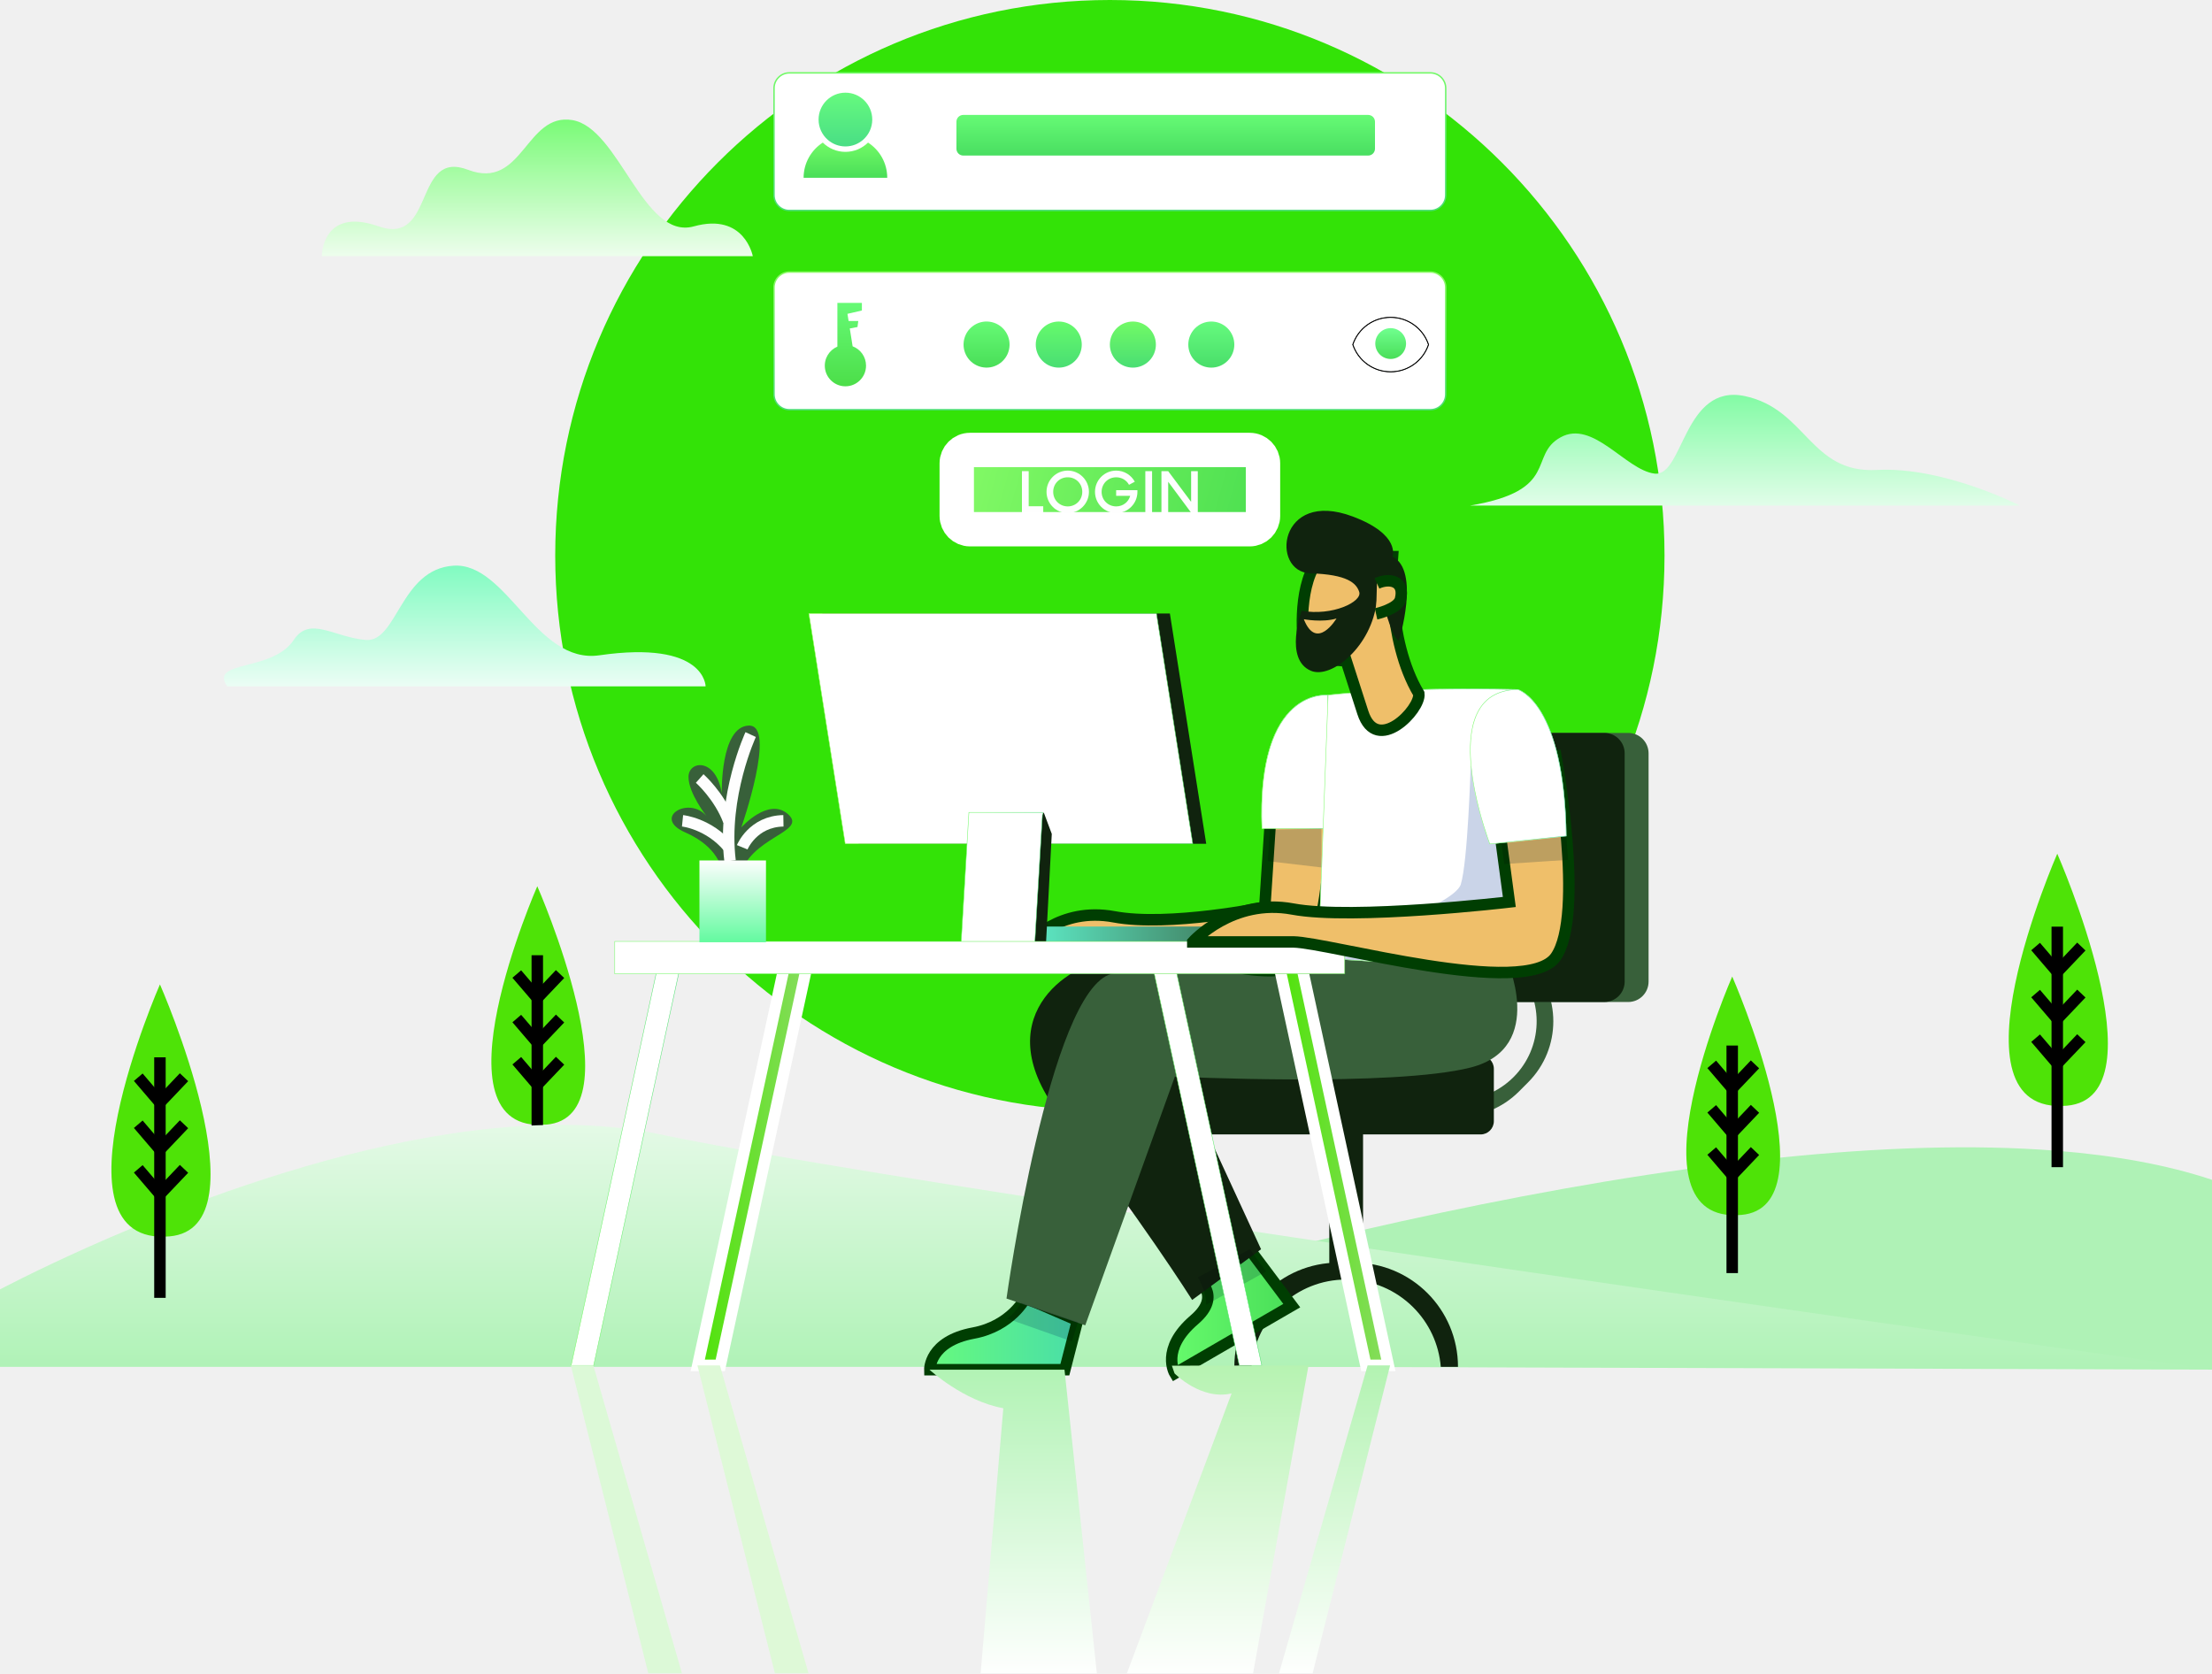
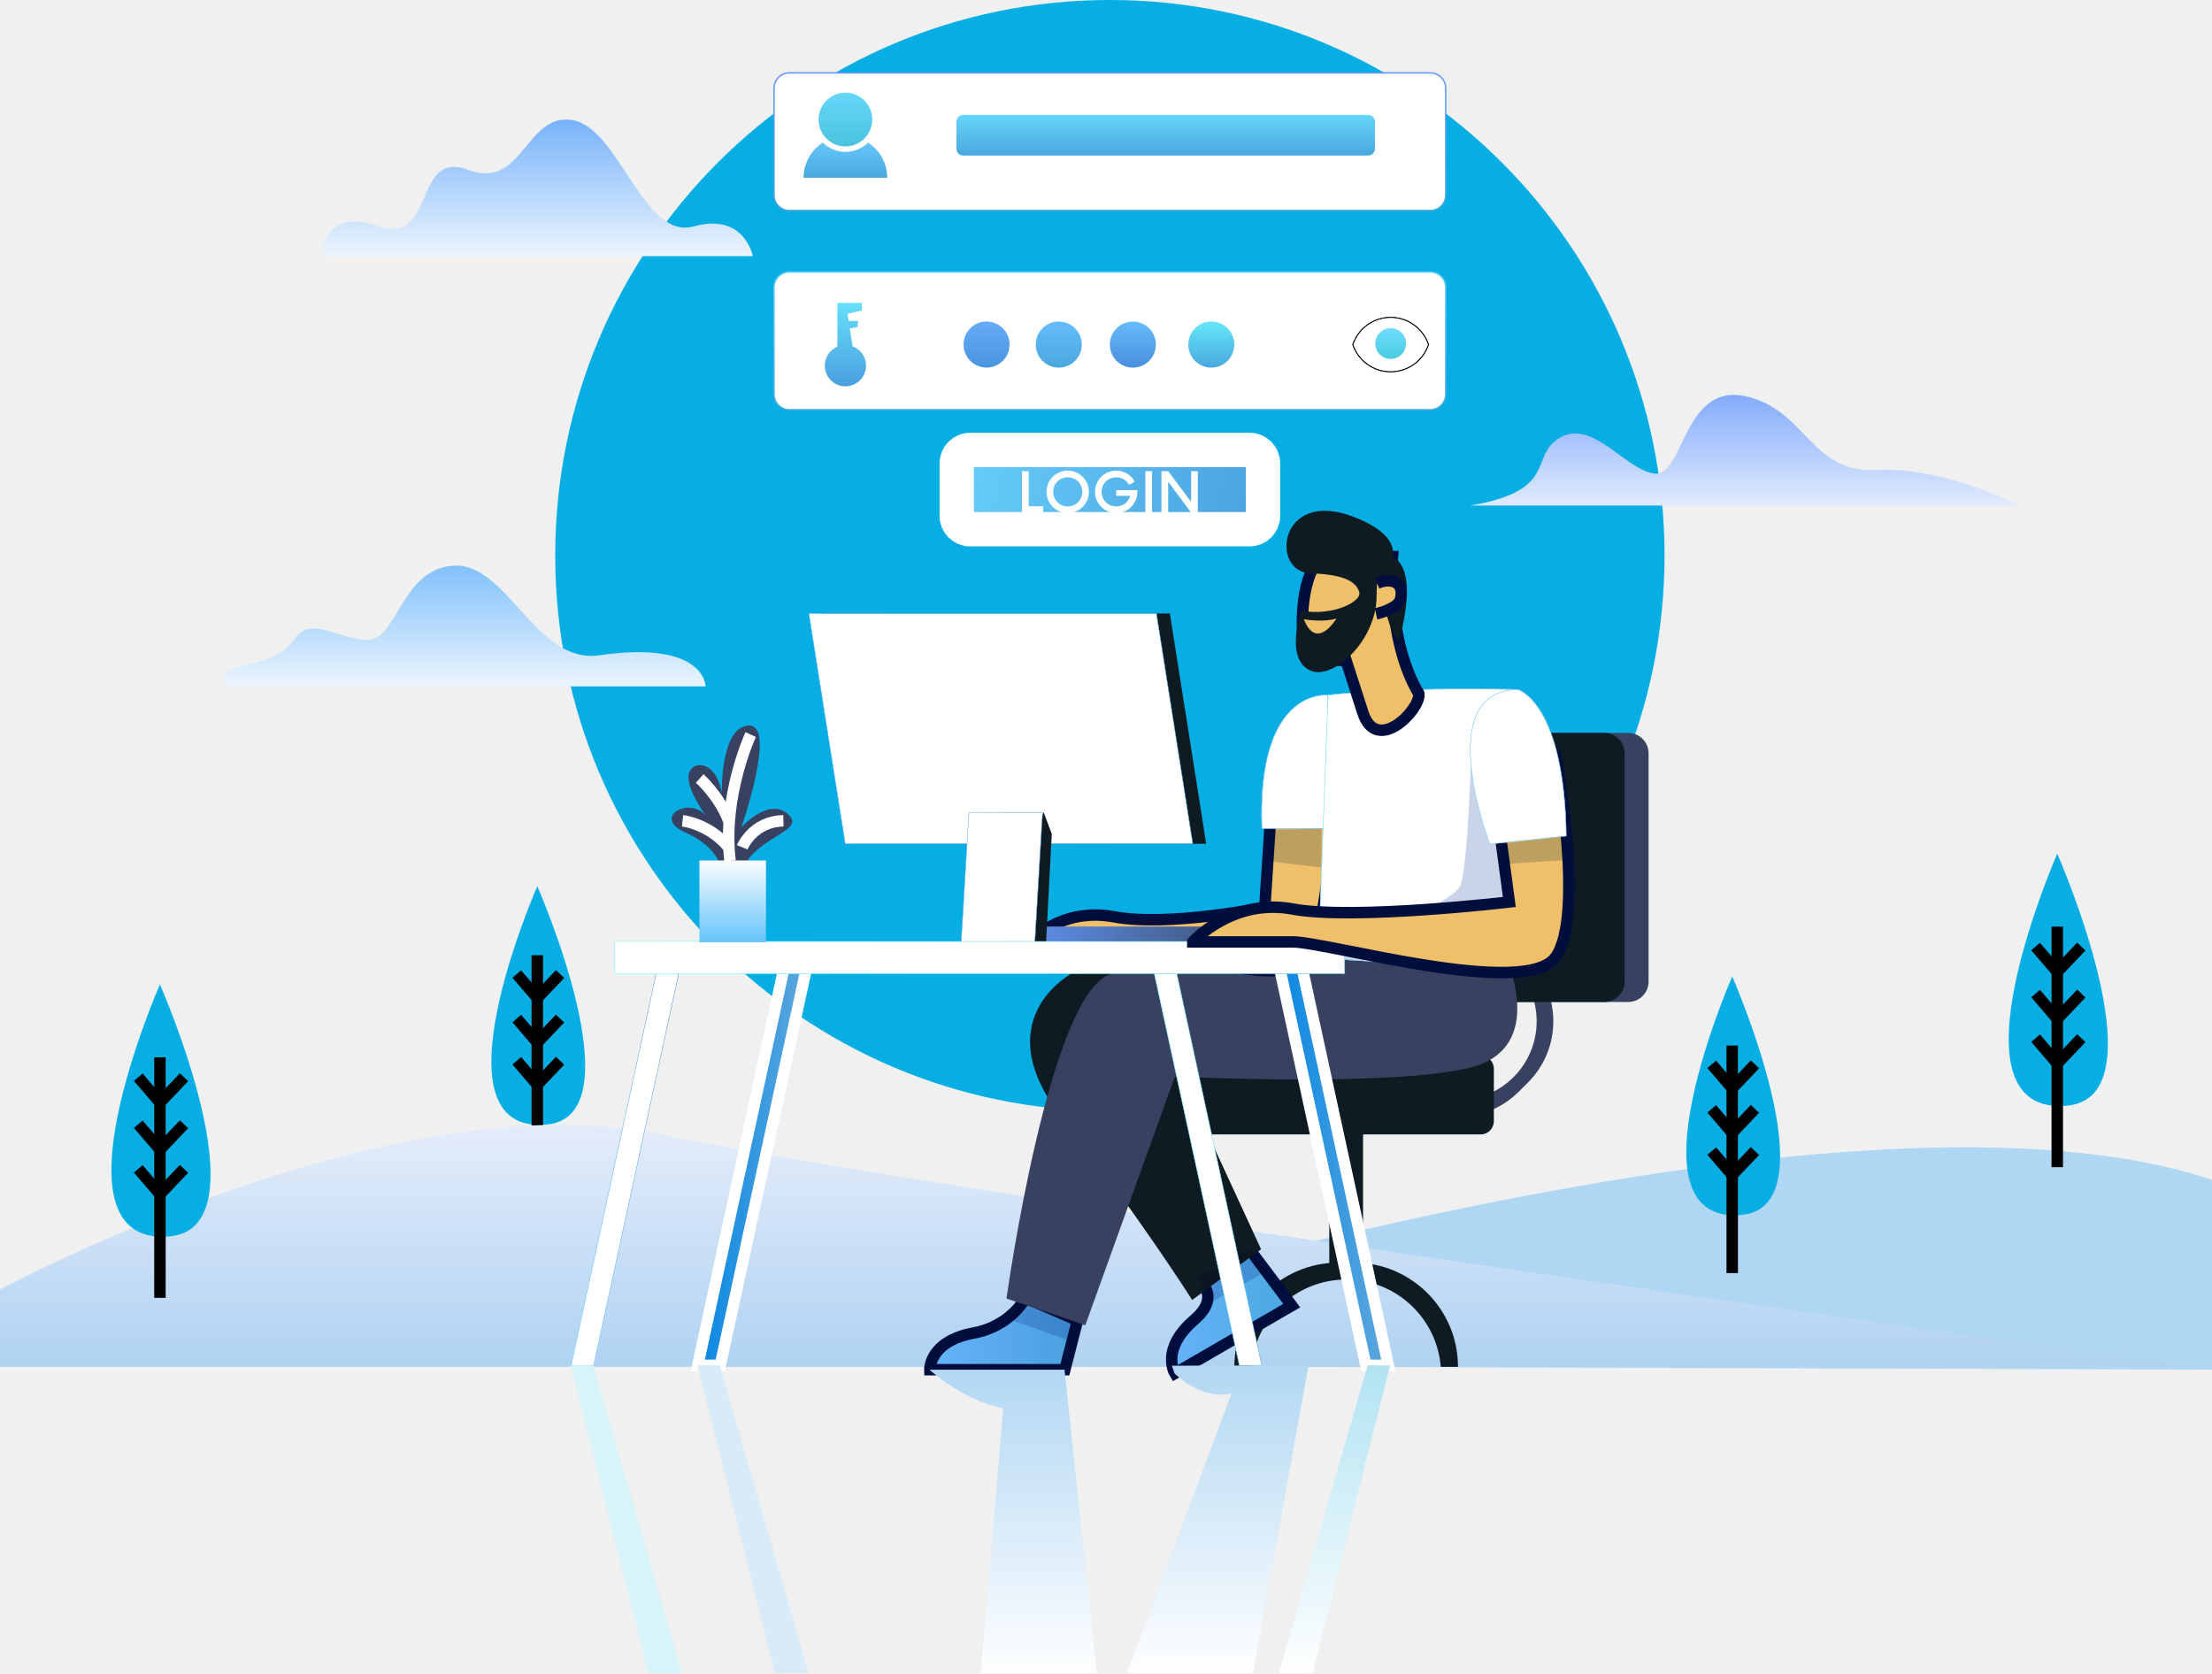
<svg xmlns="http://www.w3.org/2000/svg" width="193" height="146" viewBox="0 0 193 146" fill="none">
  <g clip-path="url(#clip0_127_15)">
-     <path d="M96.837 96.944C123.564 96.944 145.231 75.242 145.231 48.472C145.231 21.702 123.564 0 96.837 0C70.111 0 48.444 21.702 48.444 48.472C48.444 75.242 70.111 96.944 96.837 96.944Z" fill="#33E307" />
-     <path d="M46.879 77.326C46.879 77.326 37.358 99.019 47.674 98.126C55.721 97.429 46.879 77.326 46.879 77.326Z" fill="#4EE307" />
+     <path d="M96.837 96.944C123.564 96.944 145.231 75.242 145.231 48.472C145.231 21.702 123.564 0 96.837 0C70.111 0 48.444 21.702 48.444 48.472C48.444 75.242 70.111 96.944 96.837 96.944Z" fill="#07AEE3" />
+     <path d="M46.879 77.326C46.879 77.326 37.358 99.019 47.674 98.126C55.721 97.429 46.879 77.326 46.879 77.326Z" fill="#07AEE3" />
    <path d="M46.879 83.347V103.201" stroke="black" stroke-miterlimit="10" />
    <path d="M45.09 84.989L46.879 87.079L48.866 84.989" stroke="black" stroke-miterlimit="10" />
    <path d="M45.09 88.871L46.879 90.96L48.866 88.871" stroke="black" stroke-miterlimit="10" />
    <path d="M45.09 92.552L46.879 94.642L48.866 92.552" stroke="black" stroke-miterlimit="10" />
-     <path d="M193 102.941C189.041 101.622 184.478 100.812 179.499 100.412C172.142 99.821 163.878 100.126 155.314 101.009C154.298 101.114 153.279 101.227 152.255 101.347C151.883 101.391 151.511 101.435 151.138 101.482C150.87 101.515 150.601 101.548 150.333 101.582C149.299 101.712 148.262 101.851 147.223 101.996C137.654 103.33 127.952 105.245 118.927 107.314C118.814 107.34 118.701 107.366 118.589 107.392C117.962 107.536 117.339 107.681 116.72 107.826C116.473 107.884 116.227 107.942 115.982 108.001C115.611 108.089 115.241 108.176 114.873 108.264C113.038 108.704 111.239 109.147 109.481 109.59C109.475 109.592 109.47 109.593 109.464 109.594C109.342 109.625 109.219 109.656 109.097 109.687C108.762 109.772 108.429 109.857 108.097 109.941C107.594 110.07 107.095 110.198 106.6 110.326C106.555 110.338 106.509 110.35 106.464 110.361C106.388 110.381 106.313 110.4 106.237 110.42C105.023 110.735 103.832 111.049 102.668 111.361C100.154 112.034 97.763 112.694 95.522 113.329C94.304 113.674 93.131 114.011 92.007 114.338C91.834 114.389 91.663 114.439 91.492 114.489C91.459 114.498 91.425 114.508 91.392 114.518C90.443 114.795 89.531 115.065 88.657 115.326C86.355 116.013 84.324 116.638 82.615 117.173C78.749 118.385 76.527 119.142 76.527 119.142L81.169 119.156L92.992 119.193L102.269 119.222H102.291L103.555 119.226L107.698 119.239L109.201 119.243L114.149 119.259L116.002 119.264L119.285 119.274L121.252 119.281L193 119.504V102.941L193 102.941Z" fill="#AFF2B6" />
+     <path d="M193 102.941C189.041 101.622 184.478 100.812 179.499 100.412C172.142 99.821 163.878 100.126 155.314 101.009C154.298 101.114 153.279 101.227 152.255 101.347C151.883 101.391 151.511 101.435 151.138 101.482C150.87 101.515 150.601 101.548 150.333 101.582C149.299 101.712 148.262 101.851 147.223 101.996C137.654 103.33 127.952 105.245 118.927 107.314C118.814 107.34 118.701 107.366 118.589 107.392C117.962 107.536 117.339 107.681 116.72 107.826C116.473 107.884 116.227 107.942 115.982 108.001C115.611 108.089 115.241 108.176 114.873 108.264C113.038 108.704 111.239 109.147 109.481 109.59C109.475 109.592 109.47 109.593 109.464 109.594C109.342 109.625 109.219 109.656 109.097 109.687C108.762 109.772 108.429 109.857 108.097 109.941C107.594 110.07 107.095 110.198 106.6 110.326C106.555 110.338 106.509 110.35 106.464 110.361C106.388 110.381 106.313 110.4 106.237 110.42C105.023 110.735 103.832 111.049 102.668 111.361C100.154 112.034 97.763 112.694 95.522 113.329C94.304 113.674 93.131 114.011 92.007 114.338C91.834 114.389 91.663 114.439 91.492 114.489C91.459 114.498 91.425 114.508 91.392 114.518C90.443 114.795 89.531 115.065 88.657 115.326C86.355 116.013 84.324 116.638 82.615 117.173C78.749 118.385 76.527 119.142 76.527 119.142L81.169 119.156L92.992 119.193L102.269 119.222H102.291L103.555 119.226L107.698 119.239L109.201 119.243L114.149 119.259L116.002 119.264L119.285 119.274L121.252 119.281L193 119.504V102.941L193 102.941Z" fill="#AFD6F2" />
    <path d="M0 112.499C2.041 111.442 6.179 109.381 11.547 107.145C12.325 106.82 13.128 106.492 13.955 106.164C15.304 105.626 16.715 105.086 18.176 104.554C26.786 101.416 37.137 98.547 46.879 98.183C49.416 98.088 51.911 98.163 54.323 98.448C54.964 98.523 55.6 98.613 56.228 98.719C56.699 98.798 57.166 98.886 57.629 98.983C59.554 99.386 62.028 99.855 64.95 100.376C65.561 100.485 66.192 100.597 66.841 100.71C72.945 101.776 80.702 103.033 89.351 104.384C92.228 104.833 95.204 105.292 98.25 105.758C98.459 105.79 98.667 105.822 98.877 105.854C101.041 106.185 103.241 106.519 105.465 106.854C106.139 106.956 106.816 107.058 107.495 107.16C108.097 107.251 108.702 107.342 109.307 107.433C111.152 107.709 113.009 107.987 114.873 108.265C115.242 108.32 115.612 108.375 115.982 108.43C116.281 108.475 116.58 108.519 116.88 108.563C117.556 108.664 118.232 108.764 118.909 108.864C118.915 108.866 118.921 108.866 118.927 108.867C154.58 114.15 191.394 119.265 191.394 119.265H0V112.5V112.499Z" fill="url(#paint0_linear_127_15)" />
-     <path d="M121.884 95.237L122.764 94.356C124.042 95.446 125.625 95.991 127.208 95.991C128.965 95.991 130.723 95.319 132.064 93.976C134.613 91.423 134.74 87.362 132.443 84.66L133.323 83.779C134.794 85.252 135.529 87.182 135.529 89.112C135.529 91.041 134.794 92.971 133.323 94.444L132.532 95.237C129.591 98.182 124.824 98.182 121.883 95.237L121.884 95.237Z" fill="#38603A" />
-     <path d="M118.928 96.893H115.982V110.414H118.928V96.893Z" fill="#10230E" />
-     <path d="M130.398 63.95H142.064C143.044 63.95 143.84 64.747 143.84 65.728V85.649C143.84 86.631 143.044 87.428 142.064 87.428H128.622V65.728C128.622 64.747 129.418 63.95 130.398 63.95Z" fill="#38603A" />
-     <path d="M128.312 63.95H139.978C140.958 63.95 141.754 64.747 141.754 65.728V85.649C141.754 86.631 140.958 87.428 139.978 87.428H126.536V65.728C126.536 64.747 127.332 63.95 128.312 63.95Z" fill="#10230E" />
-     <path d="M127.211 119.265H125.71C125.548 117.243 124.662 115.426 123.312 114.074C121.814 112.573 119.742 111.644 117.455 111.644C113.107 111.644 109.542 114.998 109.199 119.265H107.698C107.698 116.752 108.714 114.478 110.358 112.833C112.001 111.187 114.271 110.169 116.779 110.169H118.13C123.145 110.169 127.211 114.241 127.211 119.265H127.211Z" fill="#10230E" />
-     <path d="M129.186 92.099H105.723C105.086 92.099 104.569 92.617 104.569 93.255V97.826C104.569 98.465 105.086 98.983 105.723 98.983H129.186C129.824 98.983 130.34 98.465 130.34 97.826V93.255C130.34 92.617 129.824 92.099 129.186 92.099Z" fill="#10230E" />
-     <path d="M94.015 115.208L92.91 119.511H81.129C81.129 119.511 81.055 117.034 84.934 116.315C88.247 115.7 89.474 113.242 89.474 113.242L94.015 115.208H94.015Z" fill="url(#paint1_linear_127_15)" stroke="#003E02" stroke-miterlimit="10" />
-     <path d="M108.997 108.971L112.708 113.921L102.511 119.832C102.511 119.832 101.208 117.725 104.205 115.157C106.766 112.963 104.368 111.512 104.368 111.512L108.997 108.971Z" fill="url(#paint2_linear_127_15)" stroke="#003E02" stroke-miterlimit="10" />
-     <path d="M96.654 83.802C93.34 84.048 85.854 88.842 92.604 97.446C99.353 106.051 104.017 113.426 104.017 113.426L110.03 109.001L100.335 87.981L106.927 85.084L96.654 83.802V83.802Z" fill="#10230E" />
-     <path d="M87.818 113.303C87.818 113.303 91.552 86.383 96.987 84.97C102.422 83.556 131.383 83.556 131.383 83.556C131.383 83.556 135.065 91.423 128.316 93.144C121.566 94.865 102.509 93.934 102.509 93.934L94.69 115.639L87.818 113.303Z" fill="#38603A" />
-     <path d="M89.72 82.33C89.72 82.33 92.431 79.105 97.206 79.995C101.98 80.885 110.353 79.171 110.353 79.171L111.131 67.269H116.35C116.35 67.269 116.35 80.172 114.018 83.508C111.686 86.845 100.762 82.123 97.942 82.084L89.72 82.33V82.33Z" fill="#EFBF6A" stroke="#003E02" stroke-miterlimit="10" />
+     <path d="M121.884 95.237L122.764 94.356C124.042 95.446 125.625 95.991 127.208 95.991C128.965 95.991 130.723 95.319 132.064 93.976C134.613 91.423 134.74 87.362 132.443 84.66L133.323 83.779C134.794 85.252 135.529 87.182 135.529 89.112C135.529 91.041 134.794 92.971 133.323 94.444L132.532 95.237C129.591 98.182 124.824 98.182 121.883 95.237L121.884 95.237Z" fill="#384160" />
+     <path d="M118.928 96.893H115.982V110.414H118.928V96.893Z" fill="#0E1B23" />
+     <path d="M130.398 63.95H142.064C143.044 63.95 143.84 64.747 143.84 65.728V85.649C143.84 86.631 143.044 87.428 142.064 87.428H128.622V65.728C128.622 64.747 129.418 63.95 130.398 63.95Z" fill="#384160" />
+     <path d="M128.312 63.95H139.978C140.958 63.95 141.754 64.747 141.754 65.728V85.649C141.754 86.631 140.958 87.428 139.978 87.428H126.536V65.728C126.536 64.747 127.332 63.95 128.312 63.95Z" fill="#0E1B23" />
+     <path d="M127.211 119.265H125.71C125.548 117.243 124.662 115.426 123.312 114.074C121.814 112.573 119.742 111.644 117.455 111.644C113.107 111.644 109.542 114.998 109.199 119.265H107.698C107.698 116.752 108.714 114.478 110.358 112.833C112.001 111.187 114.271 110.169 116.779 110.169H118.13C123.145 110.169 127.211 114.241 127.211 119.265H127.211Z" fill="#0E1B23" />
+     <path d="M129.186 92.099H105.723C105.086 92.099 104.569 92.617 104.569 93.255V97.826C104.569 98.465 105.086 98.983 105.723 98.983H129.186C129.824 98.983 130.34 98.465 130.34 97.826V93.255C130.34 92.617 129.824 92.099 129.186 92.099Z" fill="#0E1B23" />
+     <path d="M94.015 115.208L92.91 119.511H81.129C81.129 119.511 81.055 117.034 84.934 116.315C88.247 115.7 89.474 113.242 89.474 113.242L94.015 115.208H94.015Z" fill="url(#paint1_linear_127_15)" stroke="#000E3E" stroke-miterlimit="10" />
+     <path d="M108.997 108.971L112.708 113.921L102.511 119.832C102.511 119.832 101.208 117.725 104.205 115.157C106.766 112.963 104.368 111.512 104.368 111.512L108.997 108.971Z" fill="url(#paint2_linear_127_15)" stroke="#000E3E" stroke-miterlimit="10" />
+     <path d="M96.654 83.802C93.34 84.048 85.854 88.842 92.604 97.446C99.353 106.051 104.017 113.426 104.017 113.426L110.03 109.001L100.335 87.981L106.927 85.084L96.654 83.802V83.802Z" fill="#0E1B23" />
+     <path d="M87.818 113.303C87.818 113.303 91.552 86.383 96.987 84.97C102.422 83.556 131.383 83.556 131.383 83.556C131.383 83.556 135.065 91.423 128.316 93.144C121.566 94.865 102.509 93.934 102.509 93.934L94.69 115.639L87.818 113.303Z" fill="#384160" />
+     <path d="M89.72 82.33C89.72 82.33 92.431 79.105 97.206 79.995C101.98 80.885 110.353 79.171 110.353 79.171L111.131 67.269H116.35C116.35 67.269 116.35 80.172 114.018 83.508C111.686 86.845 100.762 82.123 97.942 82.084L89.72 82.33V82.33Z" fill="#EFBF6A" stroke="#000E3E" stroke-miterlimit="10" />
    <path d="M110.091 72.309H116.35L115.859 60.631C115.859 60.631 109.6 59.894 110.091 72.309H110.091Z" fill="white" />
    <path d="M115.663 60.664C115.734 60.664 115.788 60.667 115.82 60.669L116.308 72.268H110.132C110.029 69.608 110.233 67.35 110.738 65.556C111.15 64.092 111.763 62.928 112.561 62.097C113.802 60.804 115.144 60.664 115.664 60.664M115.664 60.623C114.607 60.623 109.653 61.212 110.092 72.309H116.351L115.86 60.631C115.86 60.631 115.789 60.623 115.663 60.623H115.664Z" fill="url(#paint3_linear_127_15)" />
    <path d="M115.86 60.632C115.86 60.632 121.75 59.894 132.427 60.14L133.249 84.701L115 83.618L115.86 60.631V60.632Z" fill="white" />
    <path d="M128.148 60.131C129.529 60.131 130.955 60.147 132.387 60.18L133.206 84.657L115.043 83.579L115.899 60.668C116.327 60.617 120.652 60.131 128.148 60.131M128.147 60.089C120.187 60.089 115.859 60.631 115.859 60.631L115 83.617L133.248 84.701L132.426 60.14C130.901 60.105 129.474 60.089 128.147 60.089Z" fill="url(#paint4_linear_127_15)" />
    <path d="M62.844 119.133H60.88L68.612 83.495H70.575L62.844 119.133Z" fill="url(#paint5_linear_127_15)" stroke="white" stroke-miterlimit="10" />
    <g style="mix-blend-mode:multiply">
      <path d="M105.244 113.847L110.47 110.936L109.048 109.001L104.508 111.459C104.508 111.459 105.244 112.547 105.244 113.847Z" fill="#CAD4E8" />
    </g>
    <path d="M51.799 119.133H49.835L57.567 83.495H59.53L51.799 119.133Z" fill="white" />
    <path d="M51.816 119.154H49.81L49.815 119.129L57.55 83.474H59.555L59.55 83.499L51.815 119.154H51.816ZM49.861 119.112H51.782L59.505 83.515H57.583L49.861 119.112Z" fill="url(#paint6_linear_127_15)" />
    <path d="M108.128 119.133H110.091L102.36 83.495H100.397L108.128 119.133Z" fill="white" />
    <path d="M110.117 119.154H108.111L108.108 119.138L100.371 83.474H102.376L102.38 83.49L110.116 119.154H110.117ZM108.144 119.112H110.066L102.343 83.515H100.422L108.144 119.112Z" fill="url(#paint7_linear_127_15)" />
    <path d="M119.173 119.133H121.136L113.405 83.495H111.441L119.173 119.133Z" fill="url(#paint8_linear_127_15)" stroke="white" stroke-miterlimit="10" />
    <path d="M87.324 82.185H109.158L111.441 80.843H89.607L87.324 82.185Z" fill="url(#paint9_linear_127_15)" />
-     <path d="M105.244 73.622H74.917L71.746 53.528H102.073L105.244 73.622Z" fill="#10230E" />
+     <path d="M105.244 73.622H74.917L71.746 53.528H102.073L105.244 73.622Z" fill="#0E1B23" />
    <path d="M104.073 73.622H73.746L70.575 53.528H100.902L104.073 73.622Z" fill="white" />
    <path d="M104.097 73.643H73.729L73.726 73.625L70.551 53.507H100.919L100.922 53.524L104.097 73.643ZM73.764 73.601H104.049L100.884 53.548H70.6L73.764 73.601Z" fill="url(#paint10_linear_127_15)" />
-     <path d="M84.844 82.185H91.272L91.769 72.762L91.066 70.885L84.844 82.185Z" fill="#10230E" />
+     <path d="M84.844 82.185H91.272L91.769 72.762L91.066 70.885L84.844 82.185Z" fill="#0E1B23" />
    <path d="M83.865 82.186H90.293L90.966 70.885H84.537L83.865 82.186Z" fill="white" />
    <path d="M90.313 82.206H83.843L83.844 82.184L84.518 70.865H90.987L90.986 70.887L90.312 82.206H90.313ZM83.887 82.165H90.274L90.944 70.906H84.557L83.887 82.165Z" fill="url(#paint11_linear_127_15)" />
-     <path d="M121.496 48.569C121.496 48.569 120.925 55.728 123.797 60.532C123.964 61.897 120.111 65.908 118.905 62.16L117.456 57.663C117.456 57.663 114.34 57.54 113.893 56.682C113.616 56.15 113.205 51.48 114.848 49.075C115.857 47.597 117.772 48.027 121.495 48.569L121.496 48.569Z" fill="#EFBF6A" stroke="#003E02" stroke-miterlimit="10" />
-     <path d="M113.566 53.289C113.566 53.289 112.007 57.523 114.381 58.529C116.163 59.283 119.72 56.378 120.118 52.441C120.949 52.378 121.17 55.322 122.053 55.921C122.053 55.921 123.955 49.777 121.495 48.569C121.495 48.569 122.261 46.655 118.026 45.066C111.529 42.629 110.82 49.92 114.344 50.026C117.573 50.123 118.346 50.886 118.595 51.65C118.872 52.5 116.249 53.782 113.565 53.289H113.566Z" fill="#10230E" />
+     <path d="M121.496 48.569C121.496 48.569 120.925 55.728 123.797 60.532C123.964 61.897 120.111 65.908 118.905 62.16L117.456 57.663C117.456 57.663 114.34 57.54 113.893 56.682C113.616 56.15 113.205 51.48 114.848 49.075C115.857 47.597 117.772 48.027 121.495 48.569L121.496 48.569Z" fill="#EFBF6A" stroke="#000E3E" stroke-miterlimit="10" />
+     <path d="M113.566 53.289C113.566 53.289 112.007 57.523 114.381 58.529C116.163 59.283 119.72 56.378 120.118 52.441C120.949 52.378 121.17 55.322 122.053 55.921C122.053 55.921 123.955 49.777 121.495 48.569C121.495 48.569 122.261 46.655 118.026 45.066C111.529 42.629 110.82 49.92 114.344 50.026C117.573 50.123 118.346 50.886 118.595 51.65C118.872 52.5 116.249 53.782 113.565 53.289H113.566Z" fill="#0E1B23" />
    <path d="M113.761 54.031C113.761 54.031 115.387 54.336 116.612 53.964C116.612 53.964 114.882 56.866 113.761 54.031Z" fill="#EFBF6A" />
    <g style="mix-blend-mode:multiply">
      <path d="M128.316 66.839C128.316 66.839 128.07 75.197 127.456 77.164C126.843 79.131 116.043 82.667 116.043 82.667V83.778L131.874 83.802C131.874 83.802 134.697 73.476 133.593 70.403C132.488 67.33 128.316 66.838 128.316 66.838V66.839Z" fill="#CAD4E8" />
    </g>
    <path d="M120.064 53.562C120.064 53.562 121.982 53.137 122.195 52.283C122.601 50.664 121.217 50.404 120.141 50.905" fill="#EFBF6A" />
-     <path d="M120.064 53.562C120.064 53.562 121.982 53.137 122.195 52.283C122.601 50.664 121.217 50.404 120.141 50.905" stroke="#003E02" stroke-miterlimit="10" />
+     <path d="M120.064 53.562C120.064 53.562 121.982 53.137 122.195 52.283C122.601 50.664 121.217 50.404 120.141 50.905" stroke="#000E3E" stroke-miterlimit="10" />
    <path d="M117.332 82.142H53.64V84.97H117.332V82.142Z" fill="white" />
    <path d="M117.352 84.99H53.619V82.122H117.352V84.99ZM53.66 84.949H117.311V82.163H53.66V84.949Z" fill="url(#paint12_linear_127_15)" />
-     <path d="M104.073 82.185C104.073 82.185 107.514 78.332 112.791 79.316C118.069 80.299 131.691 78.701 131.691 78.701L129.972 65.918H135.74C135.74 65.918 138.318 79.808 135.74 83.495C133.163 87.183 115.956 82.228 112.84 82.186H104.073L104.073 82.185Z" fill="#EFBF6A" stroke="#003E02" stroke-miterlimit="10" />
+     <path d="M104.073 82.185C104.073 82.185 107.514 78.332 112.791 79.316C118.069 80.299 131.691 78.701 131.691 78.701L129.972 65.918H135.74C135.74 65.918 138.318 79.808 135.74 83.495C133.163 87.183 115.956 82.228 112.84 82.186H104.073L104.073 82.185Z" fill="#EFBF6A" stroke="#000E3E" stroke-miterlimit="10" />
    <path d="M132.427 60.14C132.427 60.14 136.508 61.206 136.676 72.965L129.973 73.662C129.973 73.662 124.818 60.263 132.427 60.14V60.14Z" fill="white" />
    <path d="M132.421 60.181C132.499 60.204 133.469 60.523 134.453 62.163C135.055 63.168 135.543 64.462 135.901 66.009C136.348 67.936 136.595 70.263 136.635 72.927L130 73.616C129.901 73.352 129.169 71.365 128.703 69.021C128.412 67.551 128.28 66.23 128.312 65.095C128.352 63.68 128.648 62.554 129.192 61.746C129.875 60.733 130.961 60.206 132.421 60.181M132.426 60.14C124.818 60.263 129.972 73.661 129.972 73.661L136.676 72.964C136.507 61.205 132.426 60.139 132.426 60.139V60.14Z" fill="url(#paint13_linear_127_15)" />
    <g style="mix-blend-mode:multiply">
      <path d="M131.245 75.388L136.821 75.023L136.66 72.985L131.015 73.599L131.245 75.388Z" fill="#CAD4E8" />
    </g>
    <g style="mix-blend-mode:multiply">
      <path d="M110.796 72.395L110.617 75.138L115.297 75.689V72.309L110.796 72.395Z" fill="#CAD4E8" />
    </g>
    <g style="mix-blend-mode:multiply">
      <path d="M87.861 115.045L93.524 117.045L94.054 115.359L89.089 113.672C89.089 113.672 88.598 114.608 87.861 115.045Z" fill="#CAD4E8" />
    </g>
-     <path d="M13.955 85.892C13.955 85.892 3.891 108.821 14.795 107.877C23.301 107.141 13.955 85.892 13.955 85.892Z" fill="#4EE307" />
+     <path d="M13.955 85.892C13.955 85.892 3.891 108.821 14.795 107.877C23.301 107.141 13.955 85.892 13.955 85.892Z" fill="#07AEE3" />
    <path d="M13.955 92.256V113.242" stroke="black" stroke-miterlimit="10" />
    <path d="M12.064 93.991L13.955 96.201L16.055 93.991" stroke="black" stroke-miterlimit="10" />
    <path d="M12.064 98.094L13.955 100.303L16.055 98.094" stroke="black" stroke-miterlimit="10" />
    <path d="M12.064 101.986L13.955 104.195L16.055 101.986" stroke="black" stroke-miterlimit="10" />
-     <path d="M151.138 85.206C151.138 85.206 141.617 106.898 151.933 106.005C159.981 105.309 151.138 85.206 151.138 85.206Z" fill="#4EE307" />
+     <path d="M151.138 85.206C151.138 85.206 141.617 106.898 151.933 106.005C159.981 105.309 151.138 85.206 151.138 85.206Z" fill="#07AEE3" />
    <path d="M151.138 91.227V111.081" stroke="black" stroke-miterlimit="10" />
    <path d="M149.35 92.869L151.138 94.959L153.125 92.869" stroke="black" stroke-miterlimit="10" />
    <path d="M149.35 96.75L151.138 98.84L153.125 96.75" stroke="black" stroke-miterlimit="10" />
    <path d="M149.35 100.432L151.138 102.522L153.125 100.432" stroke="black" stroke-miterlimit="10" />
-     <path d="M179.499 74.49C179.499 74.49 169.435 97.418 180.339 96.475C188.846 95.738 179.499 74.49 179.499 74.49Z" fill="#4EE307" />
+     <path d="M179.499 74.49C179.499 74.49 169.435 97.418 180.339 96.475C188.846 95.738 179.499 74.49 179.499 74.49Z" fill="#07AEE3" />
    <path d="M179.499 80.854V101.84" stroke="black" stroke-miterlimit="10" />
    <path d="M177.609 82.589L179.499 84.798L181.6 82.589" stroke="black" stroke-miterlimit="10" />
    <path d="M177.609 86.692L179.499 88.901L181.6 86.692" stroke="black" stroke-miterlimit="10" />
    <path d="M177.609 90.584L179.499 92.793L181.6 90.584" stroke="black" stroke-miterlimit="10" />
-     <path d="M62.976 75.912C62.976 75.912 62.746 73.927 59.796 72.634C56.846 71.342 60.119 69.403 61.64 71.203C61.64 71.203 60.073 69.218 60.073 67.787C60.073 66.356 62.469 66.079 62.976 69.218C62.976 69.218 62.838 63.402 65.326 63.31C67.815 63.217 64.681 72.195 64.681 72.195C64.681 72.195 67.078 69.495 68.783 71.064C70.488 72.634 65.326 73.003 64.543 76.557L62.976 75.911V75.912Z" fill="#38603A" />
+     <path d="M62.976 75.912C62.976 75.912 62.746 73.927 59.796 72.634C56.846 71.342 60.119 69.403 61.64 71.203C61.64 71.203 60.073 69.218 60.073 67.787C60.073 66.356 62.469 66.079 62.976 69.218C62.976 69.218 62.838 63.402 65.326 63.31C67.815 63.217 64.681 72.195 64.681 72.195C64.681 72.195 67.078 69.495 68.783 71.064C70.488 72.634 65.326 73.003 64.543 76.557L62.976 75.911V75.912Z" fill="#384160" />
    <path d="M66.833 75.077H61.026V82.213H66.833V75.077Z" fill="url(#paint14_linear_127_15)" />
    <path d="M65.497 64.094C65.497 64.094 63.008 69.458 63.699 75.116" stroke="#FEFEFE" stroke-miterlimit="10" />
    <path d="M61.049 67.926C61.049 67.926 62.766 69.449 63.578 71.619" stroke="#FEFEFE" stroke-miterlimit="10" />
    <path d="M64.759 73.927C64.759 73.927 65.681 71.665 68.354 71.619" stroke="#FEFEFE" stroke-miterlimit="10" />
    <path d="M59.552 71.619C59.552 71.619 61.844 71.85 63.578 73.927" stroke="#FEFEFE" stroke-miterlimit="10" />
    <path d="M28.076 22.351H65.682C65.682 22.351 64.97 18.521 60.539 19.751C56.109 20.981 54.033 11.165 49.943 10.48C45.853 9.795 45.625 16.643 40.839 14.817C36.053 12.991 37.991 21.488 33.033 19.75C28.076 18.013 28.076 22.351 28.076 22.351V22.351Z" fill="url(#paint15_linear_127_15)" />
    <path d="M19.831 59.887H61.565C61.565 59.887 61.565 55.838 52.291 57.177C46.75 57.977 44.236 49.053 39.569 49.358C34.902 49.662 34.67 56.093 31.887 55.839C29.105 55.584 27.019 53.726 25.627 55.839C23.773 58.654 18.208 57.572 19.831 59.888V59.887Z" fill="url(#paint16_linear_127_15)" />
    <path d="M128.266 44.111H176.233C176.233 44.111 169.577 40.691 163.753 41.007C157.93 41.323 157.614 35.704 152.249 34.562C146.884 33.421 146.884 41.639 144.36 41.323C141.835 41.007 138.995 36.581 136.155 38.162C133.315 39.743 136.155 42.789 128.266 44.111H128.266Z" fill="url(#paint17_linear_127_15)" />
    <path d="M124.804 6.36H68.871C68.133 6.36 67.535 6.959 67.535 7.698V17.027C67.535 17.767 68.133 18.366 68.871 18.366H124.804C125.542 18.366 126.141 17.767 126.141 17.027V7.698C126.141 6.959 125.542 6.36 124.804 6.36Z" fill="white" />
    <path d="M124.804 18.428H68.871C68.1 18.428 67.473 17.8 67.473 17.027V7.698C67.473 6.926 68.1 6.297 68.871 6.297H124.804C125.575 6.297 126.202 6.925 126.202 7.698V17.027C126.202 17.799 125.575 18.428 124.804 18.428ZM68.871 6.422C68.168 6.422 67.597 6.994 67.597 7.698V17.028C67.597 17.732 68.168 18.304 68.871 18.304H124.804C125.507 18.304 126.079 17.732 126.079 17.028V7.698C126.079 6.994 125.507 6.422 124.804 6.422H68.871Z" fill="url(#paint18_linear_127_15)" />
    <path d="M124.804 23.742H68.871C68.133 23.742 67.535 24.341 67.535 25.081V34.41C67.535 35.149 68.133 35.748 68.871 35.748H124.804C125.542 35.748 126.141 35.149 126.141 34.41V25.081C126.141 24.341 125.542 23.742 124.804 23.742Z" fill="white" />
    <path d="M124.804 35.81H68.871C68.1 35.81 67.473 35.182 67.473 34.41V25.081C67.473 24.308 68.1 23.68 68.871 23.68H124.804C125.575 23.68 126.202 24.308 126.202 25.081V34.41C126.202 35.182 125.575 35.81 124.804 35.81ZM68.871 23.804C68.168 23.804 67.597 24.377 67.597 25.081V34.41C67.597 35.114 68.168 35.687 68.871 35.687H124.804C125.507 35.687 126.079 35.114 126.079 34.41V25.081C126.079 24.377 125.507 23.804 124.804 23.804H68.871Z" fill="url(#paint19_linear_127_15)" />
    <path d="M109.039 39.263H84.636C83.996 39.263 83.477 39.783 83.477 40.424V45.015C83.477 45.656 83.996 46.176 84.636 46.176H109.039C109.679 46.176 110.198 45.656 110.198 45.015V40.424C110.198 39.783 109.679 39.263 109.039 39.263Z" fill="url(#paint20_linear_127_15)" stroke="white" stroke-width="3" stroke-miterlimit="10" />
    <path d="M76.106 10.432C76.106 11.137 75.795 11.769 75.303 12.199C74.892 12.559 74.353 12.777 73.764 12.777C73.176 12.777 72.637 12.559 72.225 12.199C71.733 11.77 71.422 11.137 71.422 10.432C71.422 9.136 72.471 8.086 73.764 8.086C75.058 8.086 76.106 9.136 76.106 10.432Z" fill="url(#paint21_linear_127_15)" />
    <path d="M77.414 15.514H70.115C70.115 14.223 70.783 13.09 71.791 12.44C72.299 12.941 72.996 13.25 73.764 13.25C74.533 13.25 75.23 12.941 75.738 12.44C76.746 13.09 77.413 14.223 77.413 15.514H77.414Z" fill="url(#paint22_linear_127_15)" />
    <path d="M74.393 30.215L74.145 28.66L74.816 28.533L74.886 28.006H74.041L73.942 27.382L75.201 27.093V26.426H73.063V30.244C72.36 30.542 71.886 31.275 71.976 32.106C72.066 32.935 72.732 33.603 73.559 33.695C74.645 33.815 75.563 32.967 75.563 31.904C75.563 31.131 75.076 30.471 74.393 30.216V30.215Z" fill="url(#paint23_linear_127_15)" />
    <path d="M88.033 30.526C88.288 29.445 87.62 28.362 86.54 28.107C85.461 27.852 84.38 28.521 84.125 29.602C83.871 30.683 84.539 31.766 85.618 32.021C86.697 32.276 87.778 31.607 88.033 30.526Z" fill="url(#paint24_linear_127_15)" />
    <path d="M93.798 31.488C94.582 30.703 94.582 29.43 93.798 28.644C93.014 27.859 91.743 27.859 90.959 28.644C90.175 29.43 90.175 30.703 90.959 31.488C91.743 32.273 93.014 32.273 93.798 31.488Z" fill="url(#paint25_linear_127_15)" />
    <path d="M100.265 31.488C101.049 30.703 101.049 29.429 100.265 28.644C99.481 27.859 98.21 27.859 97.425 28.644C96.641 29.429 96.641 30.703 97.425 31.488C98.21 32.273 99.481 32.273 100.265 31.488Z" fill="url(#paint26_linear_127_15)" />
    <path d="M107.108 31.488C107.892 30.703 107.892 29.43 107.108 28.644C106.324 27.859 105.053 27.859 104.269 28.644C103.485 29.43 103.485 30.703 104.269 31.488C105.053 32.273 106.324 32.273 107.108 31.488Z" fill="url(#paint27_linear_127_15)" />
    <path d="M121.337 32.462C119.83 32.462 118.495 31.502 118.015 30.073L118.012 30.066L118.015 30.059C118.495 28.63 119.83 27.67 121.337 27.67C122.844 27.67 124.179 28.63 124.66 30.059L124.662 30.066L124.66 30.073C124.179 31.502 122.844 32.462 121.337 32.462ZM118.056 30.066C118.533 31.475 119.851 32.421 121.337 32.421C122.824 32.421 124.142 31.475 124.619 30.066C124.142 28.657 122.824 27.711 121.337 27.711C119.851 27.711 118.533 28.657 118.056 30.066Z" fill="url(#paint28_linear_127_15)" />
    <path d="M121.337 32.483C119.822 32.483 118.478 31.517 117.995 30.079L117.99 30.066L117.995 30.053C118.478 28.615 119.821 27.649 121.337 27.649C122.853 27.649 124.196 28.615 124.68 30.053L124.684 30.066L124.68 30.079C124.196 31.517 122.853 32.483 121.337 32.483ZM118.078 30.066C118.554 31.463 119.862 32.4 121.337 32.4C122.813 32.4 124.121 31.463 124.597 30.066C124.121 28.669 122.813 27.732 121.337 27.732C119.861 27.732 118.553 28.669 118.078 30.066Z" fill="url(#paint29_linear_127_15)" />
    <path d="M122.287 30.927C122.811 30.402 122.811 29.55 122.287 29.025C121.762 28.5 120.912 28.5 120.388 29.025C119.864 29.55 119.864 30.402 120.388 30.927C120.912 31.452 121.762 31.452 122.287 30.927Z" fill="url(#paint30_linear_127_15)" />
    <path d="M119.375 10.027H84.044C83.716 10.027 83.45 10.294 83.45 10.623V12.977C83.45 13.306 83.716 13.572 84.044 13.572H119.375C119.703 13.572 119.969 13.306 119.969 12.977V10.623C119.969 10.294 119.703 10.027 119.375 10.027Z" fill="url(#paint31_linear_127_15)" />
    <path d="M91.023 44.172V44.72H89.166V41.11H89.755V44.172H91.023Z" fill="#FEFEFE" />
    <path d="M91.311 42.915C91.311 41.892 92.14 41.062 93.161 41.062C94.182 41.062 95.011 41.892 95.011 42.915C95.011 43.938 94.182 44.768 93.161 44.768C92.14 44.768 91.311 43.938 91.311 42.915ZM94.429 42.915C94.429 42.199 93.876 41.645 93.161 41.645C92.446 41.645 91.893 42.199 91.893 42.915C91.893 43.631 92.452 44.185 93.161 44.185C93.87 44.185 94.429 43.631 94.429 42.915Z" fill="#FEFEFE" />
    <path d="M99.241 42.771V42.915C99.241 43.938 98.412 44.768 97.391 44.768C96.37 44.768 95.54 43.938 95.54 42.915C95.54 41.892 96.363 41.062 97.391 41.062C98.088 41.062 98.7 41.453 99.013 42.031L98.508 42.301C98.292 41.904 97.877 41.646 97.391 41.646C96.676 41.646 96.118 42.2 96.118 42.916C96.118 43.632 96.676 44.185 97.391 44.185C97.98 44.185 98.466 43.806 98.61 43.264H97.385V42.771H99.241L99.241 42.771Z" fill="#FEFEFE" />
    <path d="M99.931 41.11H100.52V44.72H99.931V41.11Z" fill="#FEFEFE" />
    <path d="M104.509 41.11V44.72H103.92L101.926 42.036V44.72H101.337V41.11H101.926L103.926 43.788V41.11H104.509Z" fill="#FEFEFE" />
    <path d="M102.48 119.832C102.48 119.832 104.793 122.212 107.458 121.58L98.323 146H109.333L114.172 119.133L102.248 119.162L102.48 119.832L102.48 119.832Z" fill="url(#paint32_linear_127_15)" />
    <path d="M49.805 119.133L56.565 146H59.5L51.768 119.133H49.805Z" fill="url(#paint33_linear_127_15)" />
    <path d="M60.85 119.133L67.61 146H70.544L62.813 119.133H60.85Z" fill="url(#paint34_linear_127_15)" />
    <path d="M121.29 119.133L114.529 146H111.595L119.326 119.133H121.29Z" fill="url(#paint35_linear_127_15)" />
    <path d="M81.099 119.511C81.099 119.511 84.053 122.241 87.541 122.873L85.56 146H95.702L92.879 119.511H81.098H81.099Z" fill="url(#paint36_linear_127_15)" />
  </g>
  <defs>
    <linearGradient id="paint0_linear_127_15" x1="95.697" y1="97.411" x2="95.697" y2="119.618" gradientUnits="userSpaceOnUse">
-       <stop stop-color="#E6FAE8" />
-       <stop offset="1" stop-color="#AFF2B6" />
+       <stop stop-color="#E6EDFA" />
+       <stop offset="1" stop-color="#AFD2F2" />
    </linearGradient>
    <linearGradient id="paint1_linear_127_15" x1="81.129" y1="116.376" x2="94.015" y2="116.376" gradientUnits="userSpaceOnUse">
-       <stop stop-color="#66FA7E" />
-       <stop offset="1" stop-color="#49DEA8" />
+       <stop stop-color="#66B3FA" />
+       <stop offset="1" stop-color="#499FDE" />
    </linearGradient>
    <linearGradient id="paint2_linear_127_15" x1="102.229" y1="114.402" x2="112.707" y2="114.402" gradientUnits="userSpaceOnUse">
-       <stop stop-color="#66FA6C" />
-       <stop offset="1" stop-color="#49DE58" />
+       <stop stop-color="#66B3FA" />
+       <stop offset="1" stop-color="#49A8DE" />
    </linearGradient>
    <linearGradient id="paint3_linear_127_15" x1="110.064" y1="66.466" x2="116.351" y2="66.466" gradientUnits="userSpaceOnUse">
-       <stop stop-color="#84FA66" />
-       <stop offset="1" stop-color="#49DE6A" />
+       <stop stop-color="#66B3FA" />
+       <stop offset="1" stop-color="#49A8DE" />
    </linearGradient>
    <linearGradient id="paint4_linear_127_15" x1="115" y1="72.395" x2="133.248" y2="72.395" gradientUnits="userSpaceOnUse">
-       <stop stop-color="#7BFA66" />
-       <stop offset="1" stop-color="#49DE6A" />
+       <stop stop-color="#66D6FA" />
+       <stop offset="1" stop-color="#499FDE" />
    </linearGradient>
    <linearGradient id="paint5_linear_127_15" x1="60.88" y1="101.314" x2="70.575" y2="101.314" gradientUnits="userSpaceOnUse">
-       <stop stop-color="#4EE307" />
-       <stop offset="1" stop-color="#88DC60" />
+       <stop stop-color="#0787E3" />
+       <stop offset="1" stop-color="#60A8DC" />
    </linearGradient>
    <linearGradient id="paint6_linear_127_15" x1="49.81" y1="101.314" x2="59.556" y2="101.314" gradientUnits="userSpaceOnUse">
-       <stop stop-color="#7BFA66" />
-       <stop offset="1" stop-color="#49DE73" />
+       <stop stop-color="#66CEFA" />
+       <stop offset="1" stop-color="#498EDE" />
    </linearGradient>
    <linearGradient id="paint7_linear_127_15" x1="100.371" y1="101.314" x2="110.117" y2="101.314" gradientUnits="userSpaceOnUse">
-       <stop stop-color="#72FA66" />
-       <stop offset="1" stop-color="#49DE6A" />
+       <stop stop-color="#66FAFA" />
+       <stop offset="1" stop-color="#49B1DE" />
    </linearGradient>
    <linearGradient id="paint8_linear_127_15" x1="111.441" y1="101.314" x2="121.136" y2="101.314" gradientUnits="userSpaceOnUse">
-       <stop stop-color="#4EE307" />
-       <stop offset="1" stop-color="#88DC60" />
+       <stop stop-color="#0787E3" />
+       <stop offset="1" stop-color="#60A8DC" />
    </linearGradient>
    <linearGradient id="paint9_linear_127_15" x1="87.324" y1="81.514" x2="111.441" y2="81.514" gradientUnits="userSpaceOnUse">
-       <stop stop-color="#62FBD6" />
-       <stop offset="1" stop-color="#386043" />
+       <stop stop-color="#6296FB" />
+       <stop offset="1" stop-color="#384A60" />
    </linearGradient>
    <linearGradient id="paint10_linear_127_15" x1="70.551" y1="63.575" x2="104.097" y2="63.575" gradientUnits="userSpaceOnUse">
-       <stop stop-color="#9EFA66" />
-       <stop offset="1" stop-color="#49DE58" />
+       <stop stop-color="#66B3FA" />
+       <stop offset="1" stop-color="#49A8DE" />
    </linearGradient>
    <linearGradient id="paint11_linear_127_15" x1="83.843" y1="76.535" x2="90.988" y2="76.535" gradientUnits="userSpaceOnUse">
-       <stop stop-color="#72FA66" />
-       <stop offset="1" stop-color="#49DE73" />
+       <stop stop-color="#66AAFA" />
+       <stop offset="1" stop-color="#498EDE" />
    </linearGradient>
    <linearGradient id="paint12_linear_127_15" x1="53.619" y1="83.556" x2="117.352" y2="83.556" gradientUnits="userSpaceOnUse">
-       <stop stop-color="#72FA66" />
-       <stop offset="1" stop-color="#5EDE49" />
+       <stop stop-color="#66FAFA" />
+       <stop offset="1" stop-color="#49BADE" />
    </linearGradient>
    <linearGradient id="paint13_linear_127_15" x1="128.266" y1="66.9" x2="136.676" y2="66.9" gradientUnits="userSpaceOnUse">
-       <stop stop-color="#7BFA66" />
-       <stop offset="1" stop-color="#49DE96" />
+       <stop stop-color="#66C5FA" />
+       <stop offset="1" stop-color="#49A8DE" />
    </linearGradient>
    <linearGradient id="paint14_linear_127_15" x1="63.93" y1="75.021" x2="63.93" y2="82.29" gradientUnits="userSpaceOnUse">
      <stop stop-color="#FEFEFE" />
-       <stop offset="1" stop-color="#61FA9E" />
+       <stop offset="1" stop-color="#61C3FA" />
    </linearGradient>
    <linearGradient id="paint15_linear_127_15" x1="46.879" y1="24.062" x2="46.879" y2="8.255" gradientUnits="userSpaceOnUse">
      <stop stop-color="#FEFEFE" />
-       <stop offset="1" stop-color="#64FA61" />
+       <stop offset="1" stop-color="#61A7FA" />
    </linearGradient>
    <linearGradient id="paint16_linear_127_15" x1="40.551" y1="46.209" x2="40.551" y2="61.741" gradientUnits="userSpaceOnUse">
-       <stop stop-color="#61FAB1" />
+       <stop stop-color="#61B1FA" />
      <stop offset="1" stop-color="#FEFEFE" />
    </linearGradient>
    <linearGradient id="paint17_linear_127_15" x1="152.249" y1="31.006" x2="152.249" y2="47.054" gradientUnits="userSpaceOnUse">
-       <stop stop-color="#61FA8C" />
+       <stop stop-color="#6195FA" />
      <stop offset="1" stop-color="#FEFEFE" />
    </linearGradient>
    <linearGradient id="paint18_linear_127_15" x1="96.837" y1="6.298" x2="96.837" y2="18.428" gradientUnits="userSpaceOnUse">
-       <stop stop-color="#72FA66" />
-       <stop offset="1" stop-color="#49DE73" />
+       <stop stop-color="#6698FA" />
+       <stop offset="1" stop-color="#49A8DE" />
    </linearGradient>
    <linearGradient id="paint19_linear_127_15" x1="96.837" y1="23.68" x2="96.837" y2="35.81" gradientUnits="userSpaceOnUse">
-       <stop stop-color="#8CFA66" />
-       <stop offset="1" stop-color="#49DE73" />
+       <stop stop-color="#66CEFA" />
+       <stop offset="1" stop-color="#49A8DE" />
    </linearGradient>
    <linearGradient id="paint20_linear_127_15" x1="83.834" y1="39.102" x2="111.19" y2="46.688" gradientUnits="userSpaceOnUse">
-       <stop stop-color="#84FA66" />
-       <stop offset="1" stop-color="#49DE4F" />
+       <stop stop-color="#66CEFA" />
+       <stop offset="1" stop-color="#499FDE" />
    </linearGradient>
    <linearGradient id="paint21_linear_127_15" x1="73.764" y1="8.086" x2="73.764" y2="12.777" gradientUnits="userSpaceOnUse">
-       <stop stop-color="#66FA7E" />
-       <stop offset="1" stop-color="#49DE85" />
+       <stop stop-color="#66D6FA" />
+       <stop offset="1" stop-color="#49C3DE" />
    </linearGradient>
    <linearGradient id="paint22_linear_127_15" x1="73.764" y1="12.44" x2="73.764" y2="15.514" gradientUnits="userSpaceOnUse">
-       <stop stop-color="#72FA66" />
-       <stop offset="1" stop-color="#49DE58" />
+       <stop stop-color="#66C5FA" />
+       <stop offset="1" stop-color="#49A8DE" />
    </linearGradient>
    <linearGradient id="paint23_linear_127_15" x1="73.764" y1="26.426" x2="73.764" y2="33.706" gradientUnits="userSpaceOnUse">
-       <stop stop-color="#66FA75" />
-       <stop offset="1" stop-color="#4CDE49" />
+       <stop stop-color="#66DFFA" />
+       <stop offset="1" stop-color="#499FDE" />
    </linearGradient>
    <linearGradient id="paint24_linear_127_15" x1="86.078" y1="28.057" x2="86.078" y2="32.079" gradientUnits="userSpaceOnUse">
-       <stop stop-color="#66FA75" />
-       <stop offset="1" stop-color="#49DE58" />
+       <stop stop-color="#66AAFA" />
+       <stop offset="1" stop-color="#4996DE" />
    </linearGradient>
    <linearGradient id="paint25_linear_127_15" x1="92.379" y1="28.055" x2="92.379" y2="32.077" gradientUnits="userSpaceOnUse">
-       <stop stop-color="#66FA6C" />
-       <stop offset="1" stop-color="#49DE73" />
+       <stop stop-color="#66BCFA" />
+       <stop offset="1" stop-color="#49A8DE" />
    </linearGradient>
    <linearGradient id="paint26_linear_127_15" x1="98.845" y1="28.055" x2="98.845" y2="32.077" gradientUnits="userSpaceOnUse">
-       <stop stop-color="#72FA66" />
-       <stop offset="1" stop-color="#49DE73" />
+       <stop stop-color="#66BCFA" />
+       <stop offset="1" stop-color="#498EDE" />
    </linearGradient>
    <linearGradient id="paint27_linear_127_15" x1="105.688" y1="28.055" x2="105.688" y2="32.077" gradientUnits="userSpaceOnUse">
-       <stop stop-color="#66FA7E" />
-       <stop offset="1" stop-color="#49DE6A" />
+       <stop stop-color="#66E8FA" />
+       <stop offset="1" stop-color="#49A8DE" />
    </linearGradient>
    <linearGradient id="paint28_linear_127_15" x1="121.337" y1="27.67" x2="121.337" y2="32.462" gradientUnits="userSpaceOnUse">
      <stop stop-color="#010101" />
-       <stop offset="1" stop-color="#071008" />
+       <stop offset="1" stop-color="#070E10" />
    </linearGradient>
    <linearGradient id="paint29_linear_127_15" x1="121.337" y1="27.649" x2="121.337" y2="32.483" gradientUnits="userSpaceOnUse">
      <stop />
      <stop offset="1" />
    </linearGradient>
    <linearGradient id="paint30_linear_127_15" x1="121.337" y1="28.631" x2="121.337" y2="31.321" gradientUnits="userSpaceOnUse">
-       <stop stop-color="#70FF8F" />
-       <stop offset="1" stop-color="#49DE58" />
+       <stop stop-color="#70DDFF" />
+       <stop offset="1" stop-color="#49CCDE" />
    </linearGradient>
    <linearGradient id="paint31_linear_127_15" x1="101.709" y1="10.027" x2="101.709" y2="13.572" gradientUnits="userSpaceOnUse">
-       <stop stop-color="#66FA75" />
-       <stop offset="1" stop-color="#49DE61" />
+       <stop stop-color="#66D6FA" />
+       <stop offset="1" stop-color="#49A8DE" />
    </linearGradient>
    <linearGradient id="paint32_linear_127_15" x1="106.248" y1="118.202" x2="106.248" y2="146.45" gradientUnits="userSpaceOnUse">
-       <stop stop-color="#B4F2AF" />
+       <stop stop-color="#AFD6F2" />
      <stop offset="1" stop-color="white" />
    </linearGradient>
    <linearGradient id="paint33_linear_127_15" x1="54.652" y1="-1.91343e-05" x2="54.652" y2="-1.91343e-05" gradientUnits="userSpaceOnUse">
-       <stop stop-color="#B8F2AF" />
+       <stop stop-color="#AFEAF2" />
      <stop offset="1" stop-color="white" />
    </linearGradient>
    <linearGradient id="paint34_linear_127_15" x1="65.697" y1="-1.91343e-05" x2="65.697" y2="-1.91343e-05" gradientUnits="userSpaceOnUse">
-       <stop stop-color="#BCF2AF" />
+       <stop stop-color="#AFD6F2" />
      <stop offset="1" stop-color="white" />
    </linearGradient>
    <linearGradient id="paint35_linear_127_15" x1="116.442" y1="118.202" x2="116.442" y2="146.45" gradientUnits="userSpaceOnUse">
-       <stop stop-color="#B0F2AF" />
+       <stop stop-color="#AFE2F2" />
      <stop offset="1" stop-color="white" />
    </linearGradient>
    <linearGradient id="paint36_linear_127_15" x1="88.4" y1="118.592" x2="88.4" y2="146.443" gradientUnits="userSpaceOnUse">
-       <stop stop-color="#AFF2B2" />
+       <stop stop-color="#AFD6F2" />
      <stop offset="1" stop-color="white" />
    </linearGradient>
    <clipPath id="clip0_127_15">
      <rect width="193" height="146" fill="white" />
    </clipPath>
  </defs>
</svg>
